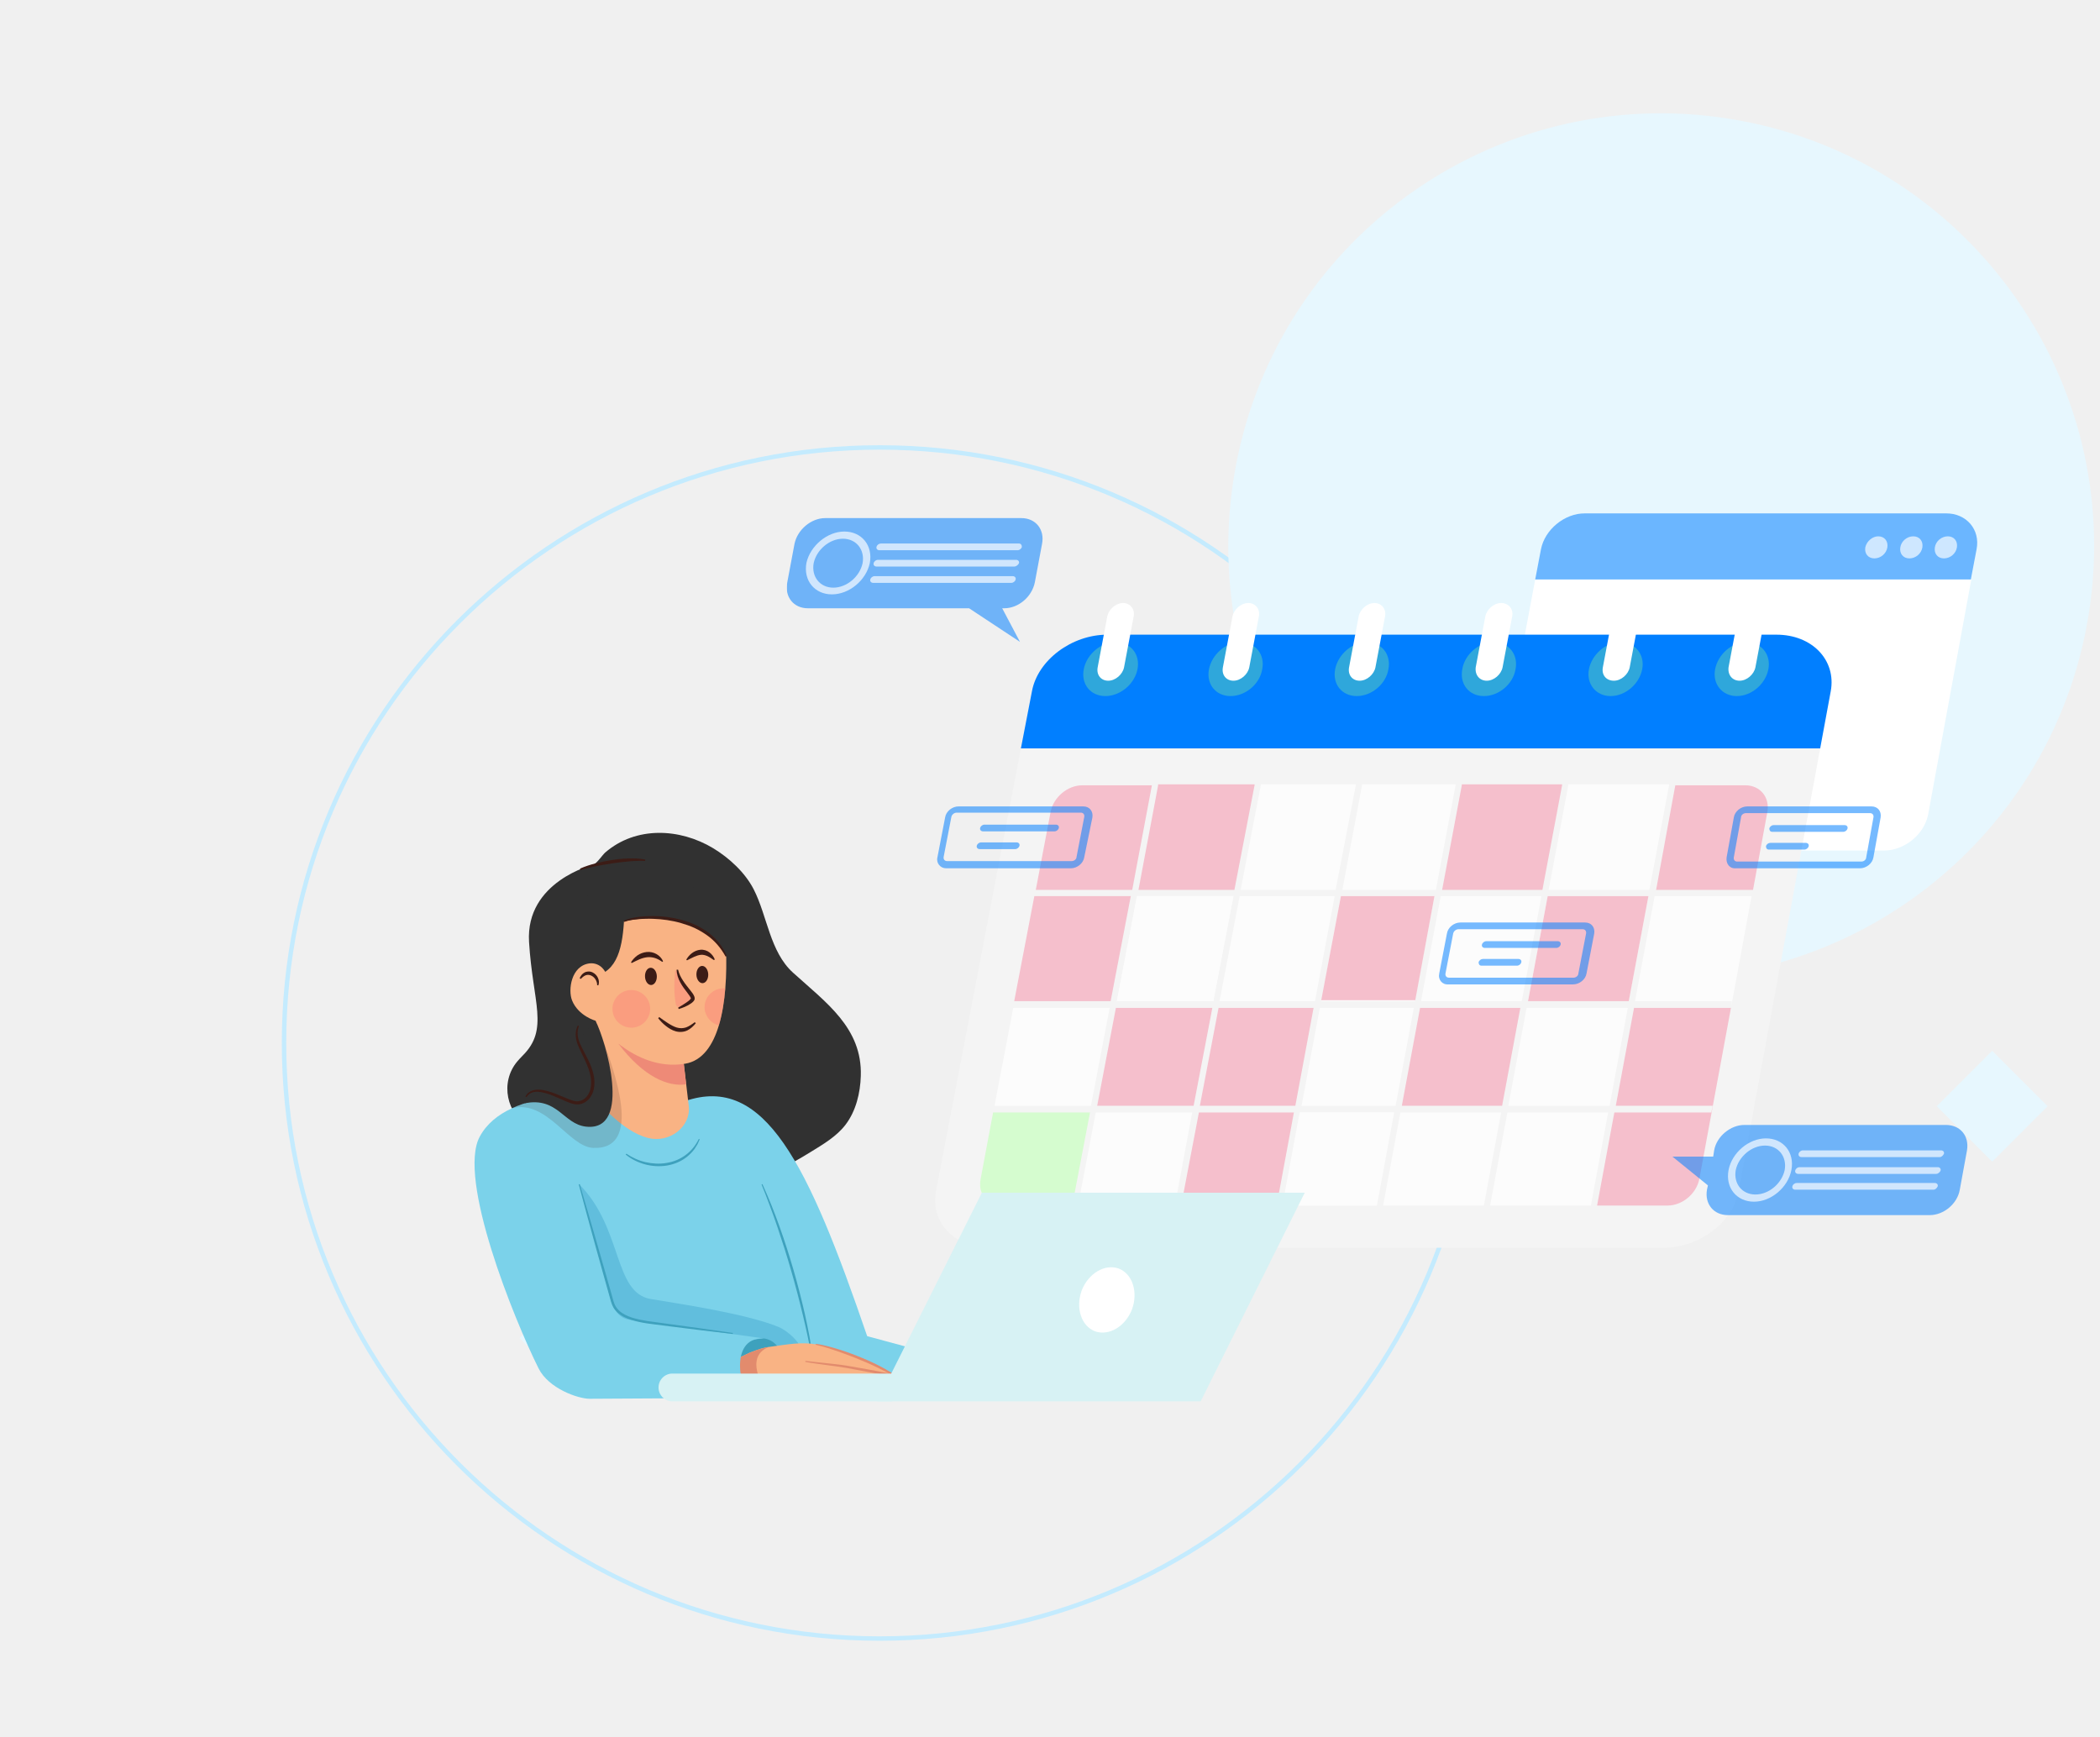
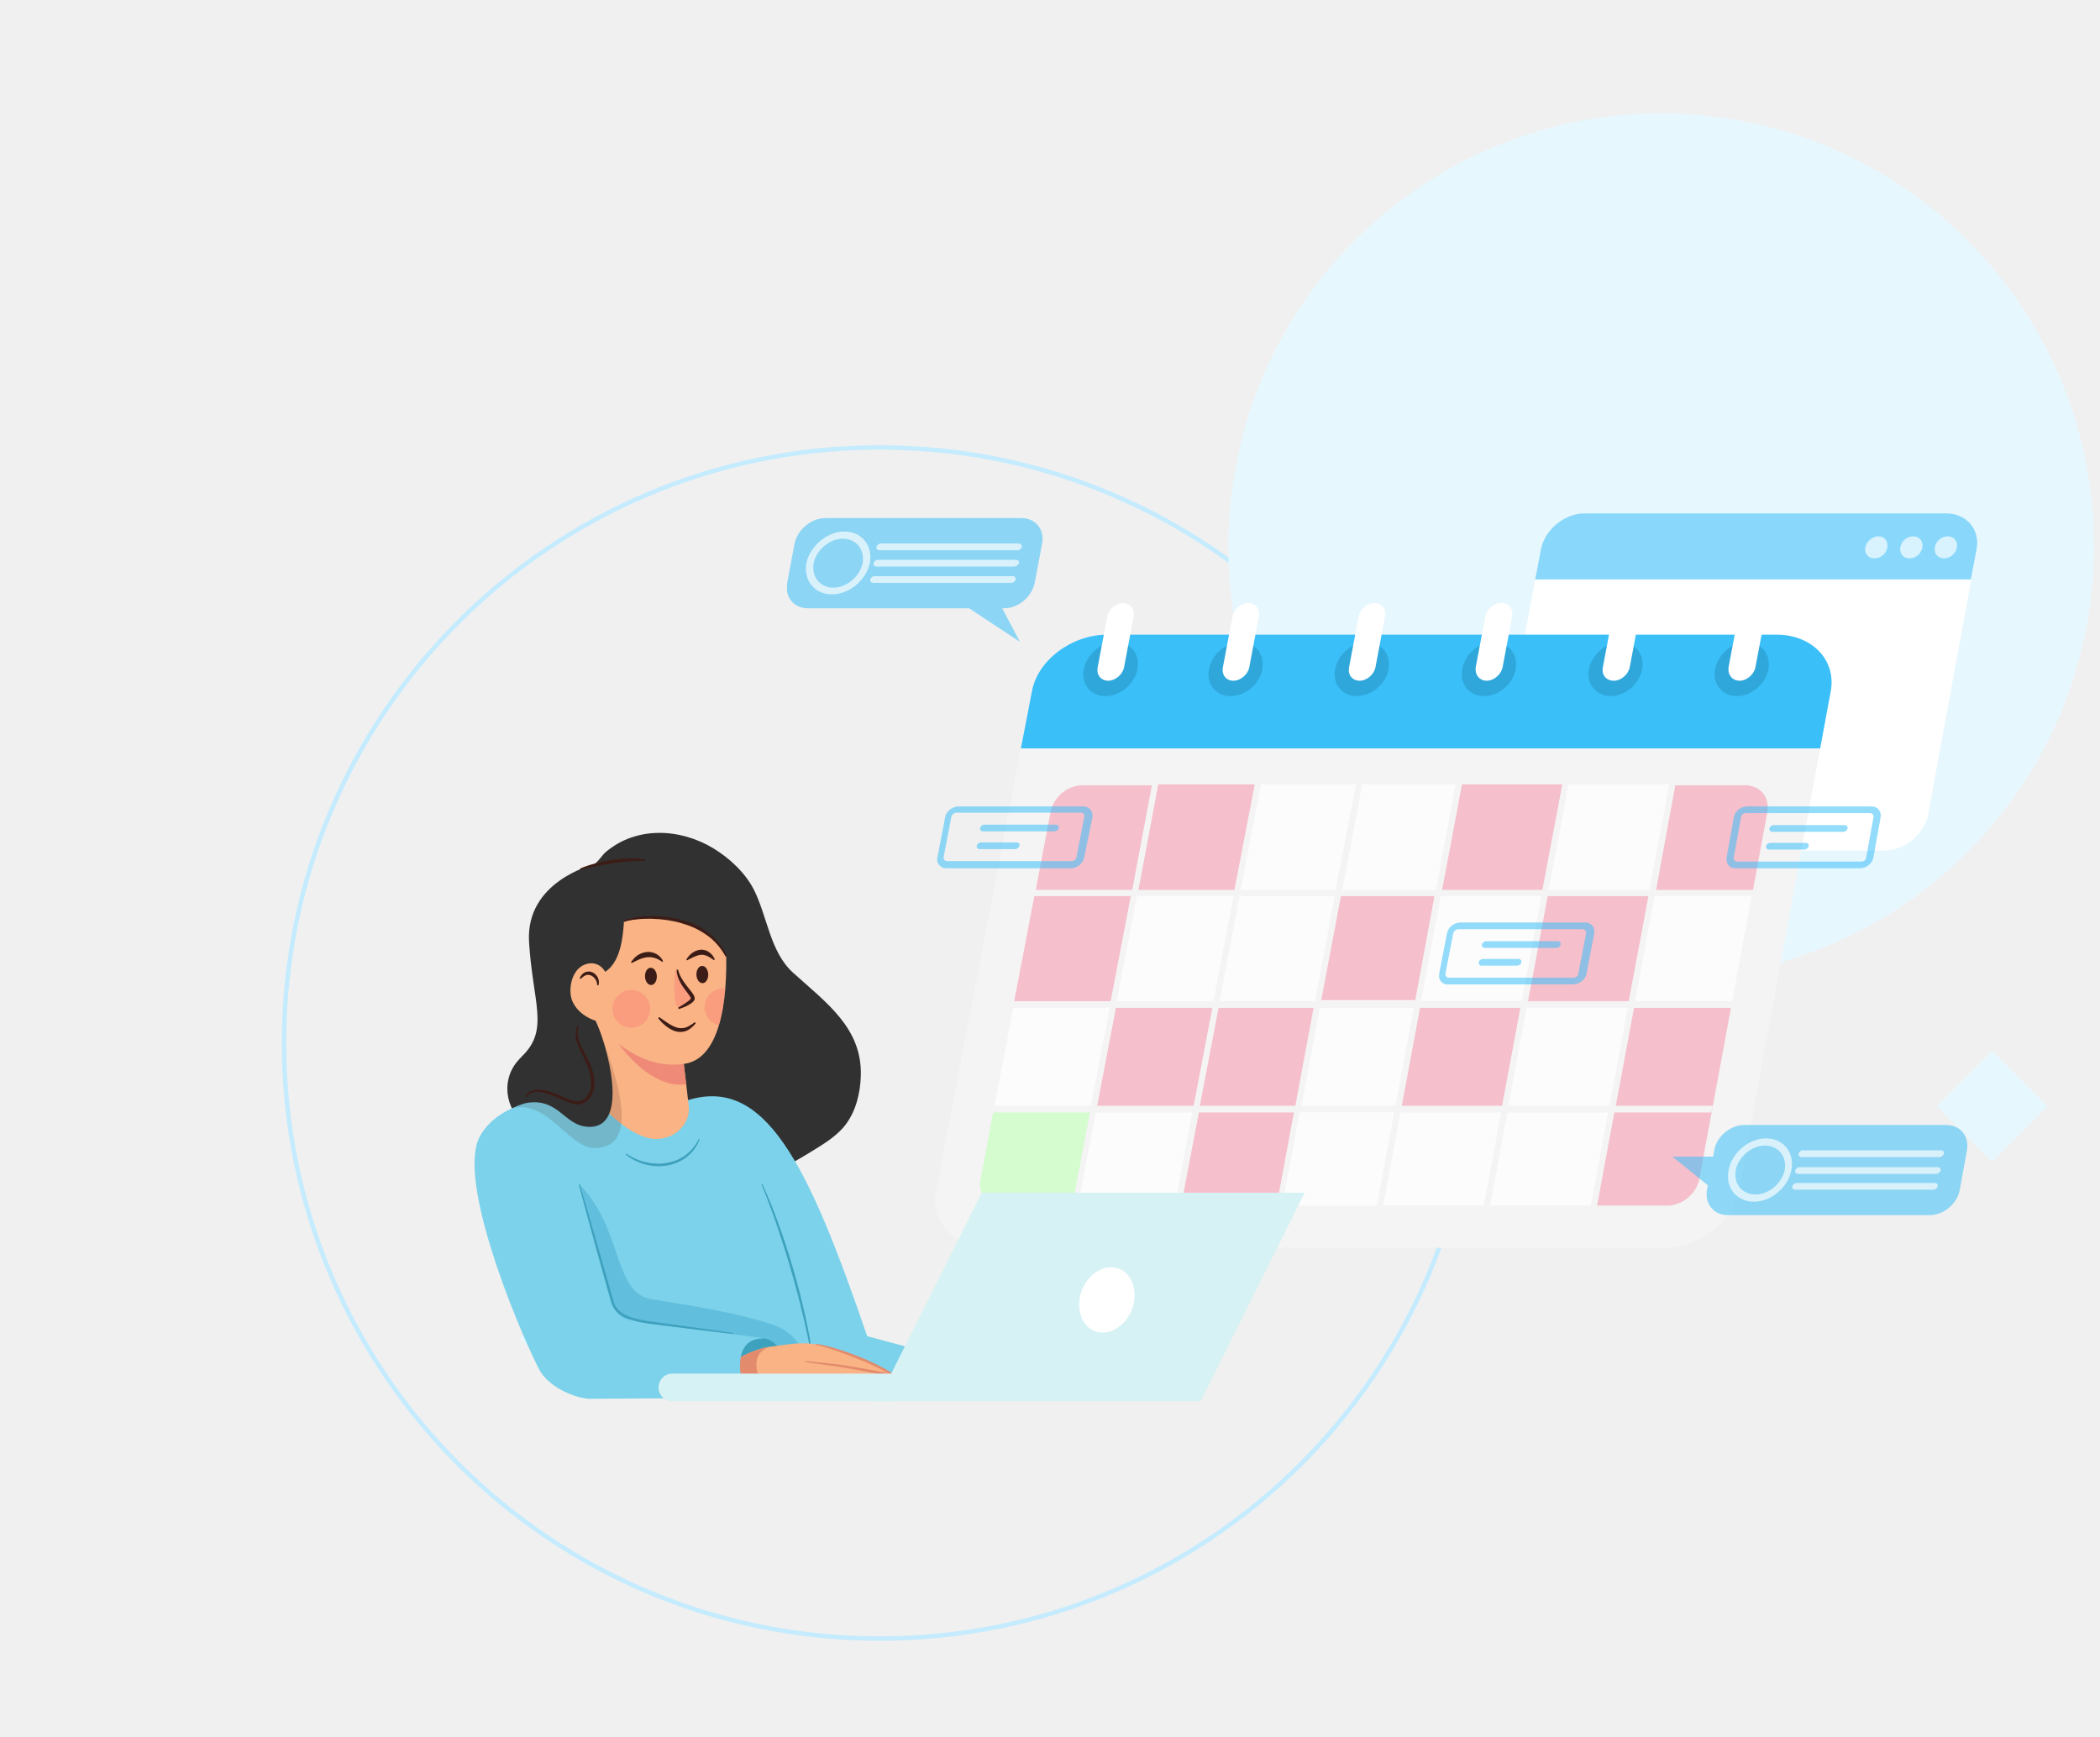
<svg xmlns="http://www.w3.org/2000/svg" width="474" height="392" viewBox="0 0 474 392" fill="none">
  <g clip-path="url(#clip0_1133_14106)">
    <path d="M198.547 369.868C272.796 369.868 332.987 309.68 332.987 235.434C332.987 161.188 272.796 101 198.547 101C124.298 101 64.108 161.188 64.108 235.434C64.108 309.68 124.298 369.868 198.547 369.868Z" stroke="#C4EBFE" stroke-miterlimit="10" />
    <path d="M471.454 138.634C479.926 85.344 443.592 35.275 390.299 26.804C337.006 18.332 286.936 54.665 278.464 107.955C269.992 161.246 306.326 211.314 359.619 219.786C412.912 228.258 462.982 191.925 471.454 138.634Z" fill="#E7F7FE" />
    <path d="M449.666 237.201L437.153 249.714L449.666 262.227L462.18 249.714L449.666 237.201Z" fill="#E7F7FE" />
    <path d="M124.547 294.774L117.291 302.03L124.547 309.286L131.803 302.03L124.547 294.774Z" fill="#E7F7FE" />
  </g>
  <g clip-path="url(#clip1_1133_14106)">
-     <path opacity="0.54" fill-rule="evenodd" clip-rule="evenodd" d="M347.819 123.989C348.685 119.549 353.125 115.867 357.781 115.867H439.213C443.869 115.867 447.01 119.549 446.143 123.989L444.844 130.811H346.519L347.819 123.989Z" fill="#017FFF" />
+     <path opacity="0.54" fill-rule="evenodd" clip-rule="evenodd" d="M347.819 123.989C348.685 119.549 353.125 115.867 357.781 115.867H439.213C443.869 115.867 447.01 119.549 446.143 123.989L444.844 130.811H346.519L347.819 123.989Z" fill="#3ABFF8" />
    <path fill-rule="evenodd" clip-rule="evenodd" d="M444.952 130.811L435.206 183.872C434.34 188.312 429.9 191.993 425.244 191.993H343.487C338.831 191.993 335.69 188.312 336.557 183.872L346.519 130.811H444.952Z" fill="white" />
    <path opacity="0.67" d="M436.723 123.556C436.506 124.964 437.372 126.046 438.78 126.046C440.188 126.046 441.487 124.964 441.704 123.556C441.92 122.148 441.054 121.065 439.646 121.065C438.239 121.065 436.939 122.148 436.723 123.556Z" fill="white" />
    <path opacity="0.67" d="M428.926 123.556C428.709 124.964 429.576 126.046 430.983 126.046C432.391 126.046 433.691 124.964 433.907 123.556C434.124 122.148 433.257 121.065 431.85 121.065C430.442 121.065 429.142 122.148 428.926 123.556Z" fill="white" />
    <path opacity="0.67" d="M421.021 123.556C420.804 124.964 421.671 126.046 423.078 126.046C424.486 126.046 425.785 124.964 426.002 123.556C426.219 122.148 425.352 121.065 423.945 121.065C422.645 121.065 421.346 122.148 421.021 123.556Z" fill="white" />
    <path d="M211.268 268.877C209.969 275.916 215.383 281.655 223.505 281.655H375.432C383.553 281.655 391.134 275.916 392.433 268.877L410.842 168.928H230.435L211.268 268.877Z" fill="#F4F4F4" />
    <g opacity="0.72">
      <path d="M252.093 225.996L256.641 202.281H278.406L273.858 225.996H252.093Z" fill="white" />
      <path d="M344.895 225.887L349.335 202.281H372.075L367.635 225.887H344.895Z" fill="white" />
      <path d="M289.452 272.126L293.35 251.118H314.574L310.676 272.126H289.452Z" fill="white" />
      <path d="M224.155 251.118L221.339 266.17C220.689 269.527 222.855 272.126 226.212 272.126H242.022L246.029 251.118H224.155Z" fill="#C9FFC0" />
      <path d="M255.233 202.281H233.467L228.919 225.996H250.685L255.233 202.281Z" fill="#F5AABD" />
      <path d="M259.998 177.266H244.296C240.939 177.266 237.799 179.974 237.149 183.222L233.792 200.873H255.558L259.998 177.266Z" fill="#F5AABD" />
      <path d="M364.711 249.602H386.586L386.261 251.118H364.387L363.737 254.584L360.488 272.126H376.407C379.763 272.126 382.904 269.419 383.553 266.17L390.7 227.512H368.826L364.711 249.602Z" fill="#F5AABD" />
      <path d="M373.483 202.281L369.043 225.996H390.917L390.809 226.97L395.573 201.09L395.357 202.281H373.483Z" fill="white" />
      <path d="M296.491 227.512H275.05L270.826 249.602H292.376L296.491 227.512Z" fill="#F5AABD" />
      <path d="M319.123 227.512H297.898L293.783 249.602H315.008L319.123 227.512Z" fill="white" />
      <path d="M298.223 225.996H319.339L323.779 202.281H302.663L298.223 225.996Z" fill="white" />
      <path d="M372.075 202.281H349.335L344.895 225.996H367.635L372.075 202.281Z" fill="#F5AABD" />
      <path d="M367.419 227.512H344.57L340.455 249.602H363.304L367.419 227.512Z" fill="white" />
      <path d="M343.162 227.512H320.53L316.415 249.602H339.047L343.162 227.512Z" fill="#F5AABD" />
      <path d="M347.927 202.281H325.187L320.747 225.996H343.487L347.927 202.281Z" fill="white" />
      <path d="M275.266 225.996H296.815L301.255 202.281H279.814L275.266 225.996Z" fill="white" />
      <path d="M372.292 200.873L376.731 177.266V177.05H353.991V177.266L349.551 200.873H372.292Z" fill="white" />
      <path d="M247.653 249.602H269.419L273.642 227.512H251.876L247.653 249.602Z" fill="#F5AABD" />
      <path d="M252.093 225.996H273.858L278.406 202.281H256.641L252.093 225.996Z" fill="white" />
      <path d="M293.458 251.118L289.56 272.126H310.784L314.683 251.118H293.458Z" fill="white" />
      <path d="M316.09 251.118L312.192 272.126H334.932L338.831 251.118H316.09Z" fill="white" />
      <path d="M270.61 251.118L266.603 272.126H288.152L292.051 251.118H270.61Z" fill="#F5AABD" />
      <path d="M348.144 200.873L352.583 177.266V177.05H329.951V177.266L325.511 200.873H348.144Z" fill="#F5AABD" />
      <path d="M247.328 251.118L243.321 272.126H265.195L269.094 251.118H247.328Z" fill="white" />
      <path d="M340.239 251.118L336.34 272.126H359.081L362.979 251.118H340.239Z" fill="white" />
      <path d="M301.472 200.873L306.02 177.266V177.05H284.579V177.266L280.031 200.873H301.472Z" fill="white" />
      <path d="M324.104 200.873L328.543 177.266V177.05H307.427V177.266L302.988 200.873H324.104Z" fill="white" />
      <path d="M278.623 200.873L283.171 177.266V177.05H261.405V177.266L256.966 200.873H278.623Z" fill="#F5AABD" />
      <path d="M393.949 177.266H378.139L373.808 200.873H395.682L398.93 183.222C399.472 179.974 397.306 177.266 393.949 177.266Z" fill="#F5AABD" />
      <path d="M250.468 227.512H228.703L224.479 249.602H246.245L250.468 227.512Z" fill="white" />
      <path d="M319.447 225.779H298.223L302.663 202.281H323.779L319.447 225.779Z" fill="#F5AABD" />
    </g>
-     <path d="M400.988 143.264H249.927C241.914 143.264 234.225 149.003 232.926 156.042L230.435 168.928H410.842L413.224 156.042C414.524 149.003 409.001 143.264 400.988 143.264Z" fill="#017FFF" />
+     <path d="M400.988 143.264H249.927C241.914 143.264 234.225 149.003 232.926 156.042L230.435 168.928H410.842L413.224 156.042C414.524 149.003 409.001 143.264 400.988 143.264Z" fill="#3ABFF8" />
    <path d="M358.647 151.061C357.998 154.418 360.272 157.125 363.52 157.125C366.877 157.125 370.018 154.418 370.667 151.061C371.317 147.704 369.043 144.997 365.794 144.997C362.546 144.888 359.297 147.704 358.647 151.061Z" fill="#2FA7DB" />
    <path d="M364.278 153.66C365.903 153.66 367.527 152.252 367.852 150.628L370.017 139.149C370.342 137.525 369.259 136.117 367.527 136.117C365.903 136.117 364.278 137.525 363.953 139.149L361.788 150.628C361.463 152.36 362.546 153.66 364.278 153.66Z" fill="white" />
    <path d="M272.884 151.061C272.234 154.418 274.4 157.125 277.757 157.125C281.114 157.125 284.362 154.418 284.904 151.061C285.553 147.704 283.388 144.997 280.031 144.997C276.782 144.888 273.533 147.704 272.884 151.061Z" fill="#2FA7DB" />
    <path d="M278.406 153.66C280.031 153.66 281.655 152.252 281.98 150.628L284.146 139.149C284.47 137.525 283.388 136.117 281.763 136.117C280.139 136.117 278.515 137.525 278.19 139.149L276.024 150.628C275.699 152.36 276.782 153.66 278.406 153.66Z" fill="white" />
    <path d="M244.621 151.061C243.971 154.418 246.137 157.125 249.494 157.125C252.851 157.125 256.099 154.418 256.749 151.061C257.399 147.704 255.233 144.997 251.876 144.997C248.519 144.888 245.271 147.704 244.621 151.061Z" fill="#2FA7DB" />
    <path d="M250.143 153.66C251.768 153.66 253.392 152.252 253.717 150.628L255.883 139.149C256.208 137.525 255.125 136.117 253.5 136.117C251.876 136.117 250.252 137.525 249.927 139.149L247.761 150.628C247.436 152.36 248.519 153.66 250.143 153.66Z" fill="white" />
    <path d="M387.127 151.061C386.477 154.418 388.751 157.125 392 157.125C395.357 157.125 398.497 154.418 399.147 151.061C399.796 147.704 397.522 144.997 394.274 144.997C390.917 144.888 387.777 147.704 387.127 151.061Z" fill="#2FA7DB" />
    <path d="M392.649 153.66C394.274 153.66 395.898 152.252 396.223 150.628L398.389 139.149C398.714 137.525 397.631 136.117 395.898 136.117C394.274 136.117 392.649 137.525 392.325 139.149L390.159 150.628C389.942 152.36 391.025 153.66 392.649 153.66Z" fill="white" />
    <path d="M330.06 151.061C329.41 154.418 331.576 157.125 334.932 157.125C338.289 157.125 341.538 154.418 342.079 151.061C342.729 147.704 340.563 144.997 337.206 144.997C333.85 144.888 330.601 147.704 330.06 151.061Z" fill="#2FA7DB" />
    <path d="M335.582 153.66C337.207 153.66 338.831 152.252 339.156 150.628L341.321 139.149C341.646 137.525 340.563 136.117 338.831 136.117C337.207 136.117 335.582 137.525 335.257 139.149L333.092 150.628C332.875 152.36 333.958 153.66 335.582 153.66Z" fill="white" />
    <path d="M301.363 151.061C300.714 154.418 302.879 157.125 306.236 157.125C309.593 157.125 312.842 154.418 313.383 151.061C314.033 147.704 311.867 144.997 308.51 144.997C305.262 144.888 302.013 147.704 301.363 151.061Z" fill="#2FA7DB" />
    <path d="M306.886 153.66C308.51 153.66 310.135 152.252 310.459 150.628L312.625 139.149C312.95 137.525 311.867 136.117 310.243 136.117C308.619 136.117 306.994 137.525 306.669 139.149L304.504 150.628C304.179 152.36 305.262 153.66 306.886 153.66Z" fill="white" />
-     <path opacity="0.54" d="M186.254 116.95H230.543C233.792 116.95 235.85 119.549 235.2 122.798L233.576 131.461C232.926 134.709 229.894 137.308 226.645 137.308H226.212L230.219 144.888L218.74 137.308H182.356C179.107 137.308 177.05 134.709 177.699 131.461L179.324 122.798C179.973 119.549 183.114 116.95 186.254 116.95Z" fill="#017FFF" />
+     <path opacity="0.54" d="M186.254 116.95H230.543C233.792 116.95 235.85 119.549 235.2 122.798L233.576 131.461C232.926 134.709 229.894 137.308 226.645 137.308H226.212L230.219 144.888L218.74 137.308H182.356C179.107 137.308 177.05 134.709 177.699 131.461L179.324 122.798C179.973 119.549 183.114 116.95 186.254 116.95Z" fill="#3ABFF8" />
    <path opacity="0.67" d="M187.77 134.168C183.872 134.168 181.273 131.027 182.031 127.021C182.897 123.231 186.687 119.982 190.585 119.982C194.484 119.982 197.083 123.123 196.325 127.129C195.458 131.027 191.668 134.168 187.77 134.168ZM190.261 121.606C187.229 121.606 184.305 124.097 183.655 127.129C183.114 130.161 185.063 132.652 188.095 132.652C191.127 132.652 194.051 130.161 194.7 127.129C195.242 124.097 193.293 121.606 190.261 121.606Z" fill="white" />
    <path opacity="0.67" d="M229.677 124.205H198.49C198.057 124.205 197.732 123.881 197.841 123.447C197.949 123.014 198.382 122.689 198.815 122.689H230.002C230.435 122.689 230.652 123.014 230.652 123.447C230.543 123.881 230.11 124.205 229.677 124.205Z" fill="white" />
    <path opacity="0.67" d="M228.919 127.887H197.841C197.408 127.887 197.083 127.562 197.191 127.129C197.299 126.696 197.732 126.371 198.166 126.371H229.352C229.786 126.371 230.11 126.696 230.002 127.129C229.786 127.562 229.352 127.887 228.919 127.887Z" fill="white" />
    <path opacity="0.67" d="M228.269 131.569H197.083C196.65 131.569 196.325 131.244 196.433 130.811C196.541 130.378 196.974 130.053 197.408 130.053H228.594C229.027 130.053 229.352 130.378 229.244 130.811C229.136 131.244 228.703 131.569 228.269 131.569Z" fill="white" />
-     <path opacity="0.54" d="M377.489 261.081L385.503 267.578L385.286 268.552C384.745 271.801 386.802 274.292 390.051 274.292H435.531C438.78 274.292 441.812 271.693 442.353 268.552L443.978 259.673C444.519 256.424 442.462 253.934 439.213 253.934H393.732C390.592 253.934 387.452 256.532 386.91 259.673L386.694 261.081H377.489Z" fill="#017FFF" />
+     <path opacity="0.54" d="M377.489 261.081L385.503 267.578L385.286 268.552C384.745 271.801 386.802 274.292 390.051 274.292H435.531C438.78 274.292 441.812 271.693 442.353 268.552L443.978 259.673C444.519 256.424 442.462 253.934 439.213 253.934H393.732C390.592 253.934 387.452 256.532 386.91 259.673L386.694 261.081H377.489Z" fill="#3ABFF8" />
    <path opacity="0.67" d="M395.898 271.259C392 271.259 389.401 268.119 390.159 264.113C390.917 260.214 394.707 256.966 398.605 256.966C402.504 256.966 405.103 260.106 404.345 264.113C403.587 268.011 399.797 271.259 395.898 271.259ZM398.389 258.59C395.357 258.59 392.433 261.08 391.783 264.113C391.242 267.145 393.191 269.635 396.223 269.635C399.255 269.635 402.179 267.145 402.829 264.113C403.37 261.08 401.421 258.59 398.389 258.59Z" fill="white" />
    <path opacity="0.67" d="M437.805 261.189H406.619C406.185 261.189 405.861 260.864 405.969 260.431C406.077 259.998 406.51 259.673 406.943 259.673H438.13C438.563 259.673 438.888 259.998 438.78 260.431C438.563 260.864 438.238 261.189 437.805 261.189Z" fill="white" />
    <path opacity="0.67" d="M437.047 264.979H405.861C405.427 264.979 405.103 264.654 405.211 264.221C405.319 263.788 405.752 263.463 406.185 263.463H437.372C437.805 263.463 438.13 263.788 438.022 264.221C437.914 264.546 437.48 264.979 437.047 264.979Z" fill="white" />
    <path opacity="0.67" d="M436.398 268.552H405.211C404.778 268.552 404.453 268.228 404.561 267.794C404.669 267.361 405.103 267.036 405.536 267.036H436.722C437.156 267.036 437.48 267.361 437.372 267.794C437.156 268.228 436.831 268.552 436.398 268.552Z" fill="white" />
    <g opacity="0.54">
-       <path d="M324.862 219.715L326.594 210.727C326.811 209.319 328.219 208.236 329.626 208.236H357.781C359.189 208.236 360.055 209.319 359.839 210.727L358.106 219.715C357.889 221.123 356.482 222.205 355.074 222.205H326.919C325.512 222.314 324.537 221.123 324.862 219.715ZM329.193 209.752C328.652 209.752 328.11 210.185 328.002 210.727L326.27 219.715C326.161 220.256 326.486 220.689 327.028 220.689H355.182C355.724 220.689 356.265 220.256 356.265 219.715L357.998 210.727C358.106 210.185 357.781 209.752 357.24 209.752H329.193Z" fill="#017FFF" />
-       <path d="M335.149 213.975H351.284C351.717 213.975 352.15 213.651 352.259 213.217C352.367 212.784 352.042 212.459 351.609 212.459H335.474C335.041 212.459 334.608 212.784 334.499 213.217C334.391 213.651 334.716 213.975 335.149 213.975Z" fill="#017FFF" />
-       <path d="M334.391 217.982H342.404C342.837 217.982 343.271 217.657 343.379 217.224C343.487 216.791 343.162 216.466 342.729 216.466H334.716C334.283 216.466 333.85 216.791 333.741 217.224C333.741 217.657 333.958 217.982 334.391 217.982Z" fill="#017FFF" />
+       <path d="M324.862 219.715L326.594 210.727C326.811 209.319 328.219 208.236 329.626 208.236H357.781C359.189 208.236 360.055 209.319 359.839 210.727L358.106 219.715C357.889 221.123 356.482 222.205 355.074 222.205H326.919C325.512 222.314 324.537 221.123 324.862 219.715ZM329.193 209.752C328.652 209.752 328.11 210.185 328.002 210.727L326.27 219.715C326.161 220.256 326.486 220.689 327.028 220.689H355.182C355.724 220.689 356.265 220.256 356.265 219.715L357.998 210.727C358.106 210.185 357.781 209.752 357.24 209.752H329.193Z" fill="#3ABFF8" />
+       <path d="M335.149 213.975H351.284C351.717 213.975 352.15 213.651 352.259 213.217C352.367 212.784 352.042 212.459 351.609 212.459H335.474C335.041 212.459 334.608 212.784 334.499 213.217C334.391 213.651 334.716 213.975 335.149 213.975Z" fill="#3ABFF8" />
+       <path d="M334.391 217.982H342.404C342.837 217.982 343.271 217.657 343.379 217.224C343.487 216.791 343.162 216.466 342.729 216.466H334.716C334.283 216.466 333.85 216.791 333.741 217.224C333.741 217.657 333.958 217.982 334.391 217.982Z" fill="#3ABFF8" />
    </g>
    <g opacity="0.54">
-       <path d="M211.593 193.509L213.326 184.521C213.542 183.114 214.95 182.031 216.358 182.031H244.513C245.92 182.031 246.787 183.114 246.57 184.521L244.729 193.509C244.513 194.917 243.105 196 241.697 196H213.542C212.243 196 211.268 194.809 211.593 193.509ZM215.925 183.438C215.383 183.438 214.842 183.872 214.734 184.413L213.001 193.401C212.893 193.942 213.218 194.376 213.759 194.376H241.914C242.455 194.376 242.997 193.942 242.997 193.401L244.729 184.413C244.837 183.872 244.513 183.438 243.971 183.438H215.925Z" fill="#017FFF" />
-       <path d="M221.881 187.662H238.015C238.449 187.662 238.882 187.337 238.99 186.904C239.098 186.471 238.773 186.146 238.34 186.146H222.205C221.772 186.146 221.339 186.471 221.231 186.904C221.123 187.337 221.447 187.662 221.881 187.662Z" fill="#017FFF" />
-       <path d="M221.122 191.668H229.136C229.569 191.668 230.002 191.344 230.11 190.91C230.219 190.477 229.894 190.152 229.461 190.152H221.447C221.014 190.152 220.581 190.477 220.473 190.91C220.364 191.344 220.689 191.668 221.122 191.668Z" fill="#017FFF" />
+       <path d="M211.593 193.509L213.326 184.521C213.542 183.114 214.95 182.031 216.358 182.031H244.513C245.92 182.031 246.787 183.114 246.57 184.521L244.729 193.509C244.513 194.917 243.105 196 241.697 196H213.542C212.243 196 211.268 194.809 211.593 193.509ZM215.925 183.438C215.383 183.438 214.842 183.872 214.734 184.413L213.001 193.401C212.893 193.942 213.218 194.376 213.759 194.376H241.914C242.455 194.376 242.997 193.942 242.997 193.401L244.729 184.413C244.837 183.872 244.513 183.438 243.971 183.438H215.925Z" fill="#3ABFF8" />
+       <path d="M221.881 187.662H238.015C238.449 187.662 238.882 187.337 238.99 186.904C239.098 186.471 238.773 186.146 238.34 186.146H222.205C221.772 186.146 221.339 186.471 221.231 186.904C221.123 187.337 221.447 187.662 221.881 187.662Z" fill="#3ABFF8" />
+       <path d="M221.122 191.668H229.136C229.569 191.668 230.002 191.344 230.11 190.91C230.219 190.477 229.894 190.152 229.461 190.152H221.447C221.014 190.152 220.581 190.477 220.473 190.91C220.364 191.344 220.689 191.668 221.122 191.668Z" fill="#3ABFF8" />
    </g>
    <g opacity="0.54">
-       <path d="M389.726 193.509L391.35 184.521C391.567 183.114 392.974 182.031 394.382 182.031H422.429C423.836 182.031 424.703 183.114 424.486 184.521L422.862 193.509C422.645 194.917 421.237 196 419.83 196H391.783C390.376 196.108 389.509 194.917 389.726 193.509ZM394.057 183.547C393.516 183.547 392.974 183.98 392.974 184.521L391.35 193.509C391.242 194.051 391.567 194.484 392.108 194.484H420.155C420.696 194.484 421.237 194.051 421.237 193.509L422.862 184.521C422.97 183.98 422.645 183.547 422.104 183.547H394.057Z" fill="#017FFF" />
-       <path d="M400.013 187.77H416.04C416.473 187.77 416.906 187.445 417.014 187.012C417.123 186.579 416.798 186.254 416.365 186.254H400.338C399.905 186.254 399.472 186.579 399.363 187.012C399.363 187.445 399.58 187.77 400.013 187.77Z" fill="#017FFF" />
-       <path d="M399.255 191.777H407.268C407.701 191.777 408.135 191.452 408.243 191.019C408.351 190.585 408.026 190.26 407.593 190.26H399.58C399.147 190.26 398.714 190.585 398.605 191.019C398.605 191.452 398.822 191.777 399.255 191.777Z" fill="#017FFF" />
+       <path d="M389.726 193.509L391.35 184.521C391.567 183.114 392.974 182.031 394.382 182.031H422.429C423.836 182.031 424.703 183.114 424.486 184.521L422.862 193.509C422.645 194.917 421.237 196 419.83 196H391.783C390.376 196.108 389.509 194.917 389.726 193.509ZM394.057 183.547C393.516 183.547 392.974 183.98 392.974 184.521L391.35 193.509C391.242 194.051 391.567 194.484 392.108 194.484H420.155C420.696 194.484 421.237 194.051 421.237 193.509L422.862 184.521C422.97 183.98 422.645 183.547 422.104 183.547H394.057Z" fill="#3ABFF8" />
+       <path d="M400.013 187.77H416.04C416.473 187.77 416.906 187.445 417.014 187.012C417.123 186.579 416.798 186.254 416.365 186.254H400.338C399.905 186.254 399.472 186.579 399.363 187.012C399.363 187.445 399.58 187.77 400.013 187.77Z" fill="#3ABFF8" />
+       <path d="M399.255 191.777H407.268C407.701 191.777 408.135 191.452 408.243 191.019C408.351 190.585 408.026 190.26 407.593 190.26H399.58C399.147 190.26 398.714 190.585 398.605 191.019C398.605 191.452 398.822 191.777 399.255 191.777Z" fill="#3ABFF8" />
    </g>
  </g>
  <g clip-path="url(#clip2_1133_14106)">
    <path d="M208.648 305.089C216.798 307.178 228 309.045 224.421 316L204.109 315.984L208.648 305.089Z" fill="#E28B6D" />
    <path d="M119.652 254.472C114.283 251.553 112.813 244.327 116.728 239.637C117.111 239.19 117.527 238.728 117.99 238.265C123.983 232.299 120.244 226.349 119.413 212.63C118.582 198.927 133.875 195.194 133.907 195.178C134.626 195.003 136.016 192.945 136.608 192.435C143.511 186.469 153.403 186.915 160.962 191.462C164.558 193.631 168.185 196.949 170.135 200.778C173.219 206.839 173.778 214.831 178.988 219.553C186.403 226.285 194.633 231.996 194.297 242.843C194.185 246.704 193.211 250.772 190.861 253.866C188.816 256.562 185.684 258.365 182.871 260.104C178.285 262.943 173.443 265.432 168.329 267.123C163.375 268.75 158.357 270.217 153.339 271.605C152.86 271.733 152.396 271.86 151.917 272.004L119.652 254.472Z" fill="#313131" />
    <path d="M154.618 248.554C172.58 242.397 182.328 262.464 195.735 301.611L208.632 305.089L207.13 314.405L202.415 315.378L163.966 315.537L154.618 248.554Z" fill="#7BD2EA" />
    <path d="M129.321 245.635L169.48 255.669L186.355 306.126L129.992 307.848L126.268 270.536L129.321 245.635Z" fill="#7BD2EA" />
    <path opacity="0.3" d="M130.743 267.33C140.603 277.252 138.429 291.769 146.851 293.22C152.428 294.177 168.281 296.442 175.856 299.585C177.39 300.223 181.609 303.35 180.954 306.141C180.538 307.928 174.897 306.492 174.897 306.492L132.756 302.265L123.839 281.655L130.743 267.33Z" fill="#2490BE" />
    <path d="M165.405 303.669C165.692 303.222 171.733 302.026 172.42 302.122C174.673 302.425 175.888 304.179 176.431 305.535L167.498 310.241L165.405 303.669Z" fill="#3EA1BD" />
    <path d="M172.084 267.282L173.123 269.643C173.459 270.425 173.778 271.222 174.114 272.02C174.753 273.615 175.36 275.226 175.936 276.837C177.102 280.076 178.141 283.346 179.1 286.648C180.059 289.95 180.906 293.284 181.673 296.634C182.04 298.309 182.392 300 182.711 301.691C183.015 303.382 183.287 305.089 183.51 306.779L183.287 306.811C182.999 305.12 182.679 303.445 182.328 301.771C181.976 300.096 181.593 298.421 181.193 296.762C180.394 293.428 179.531 290.109 178.572 286.823C177.63 283.521 176.591 280.267 175.488 277.013C174.945 275.386 174.354 273.775 173.762 272.179C173.459 271.382 173.171 270.568 172.851 269.771L171.893 267.378L172.084 267.282Z" fill="#3EA1BD" />
    <path d="M204.189 312.187C204.189 312.187 202.495 314.181 197.174 312.235C194.665 312.522 189.983 312.299 181.097 310.863C181.097 310.863 184.326 313.113 191.629 313.495C191.629 313.495 191.325 315.649 187.474 315.537C182.839 315.426 182.312 315.138 178.093 315.314C177.23 315.346 175.36 315.314 173.315 315.25C169.767 315.138 165.74 314.947 165.74 314.947L162.224 308.678L169.24 305.328C171.397 304.482 172.468 304.195 173.523 304.052C178.061 303.414 180.922 302.903 184.166 303.462C187.745 304.068 198.756 307.721 204.189 312.187Z" fill="#F9B384" />
    <path d="M173.491 315.154L173.299 315.266C169.751 315.154 165.724 314.963 165.724 314.963L162.208 308.694L169.224 305.344C171.381 304.498 172.452 304.211 173.507 304.068C170.918 305.089 168.808 307.848 173.491 315.154Z" fill="#E28B6D" />
    <path d="M145.876 248.49C136.752 246.624 114.507 245.077 108.29 256.562C103.176 266.022 115.993 297.719 121.554 308.869C123.839 313.463 130.487 315.729 133.06 315.745L169.735 315.537C167.274 314.963 164.11 301.755 172.404 302.122L142.025 297.894C140.843 297.735 139.788 297.065 139.133 296.076C138.701 295.406 138.19 294.576 137.918 293.619L129.305 262.098L145.876 248.49Z" fill="#7BD2EA" />
    <path d="M184.15 303.334C185.987 303.605 187.761 304.116 189.519 304.658C191.277 305.216 193.003 305.854 194.713 306.572C196.423 307.274 198.085 308.072 199.699 308.965C201.313 309.874 202.879 310.879 204.253 312.108L204.109 312.267C203.374 311.725 202.623 311.214 201.84 310.752C201.057 310.273 200.258 309.827 199.459 309.412C197.845 308.566 196.183 307.801 194.489 307.115C192.811 306.381 191.101 305.759 189.375 305.137C188.512 304.833 187.649 304.546 186.77 304.275C185.892 304.004 185.013 303.749 184.134 303.557L184.15 303.334Z" fill="#E28B6D" />
    <path d="M183.446 311.836L185.38 312.395C186.019 312.57 186.675 312.714 187.314 312.841C187.969 312.969 188.624 313.081 189.279 313.176C189.935 313.256 190.606 313.336 191.261 313.4L191.485 313.416L191.501 313.607C191.533 313.862 191.501 314.086 191.421 314.325C191.357 314.548 191.213 314.772 191.037 314.931C190.845 315.091 190.622 315.186 190.414 315.234C190.302 315.266 190.19 315.266 190.078 315.282L189.759 315.266V315.027L190.046 314.979C190.142 314.947 190.238 314.931 190.318 314.899C190.494 314.835 190.638 314.74 190.75 314.612C190.861 314.484 190.941 314.341 190.973 314.181C191.005 314.022 191.005 313.83 190.989 313.671L191.229 313.878C189.871 313.846 188.512 313.687 187.186 313.384C186.515 313.224 185.876 313.033 185.236 312.81C184.597 312.586 183.974 312.315 183.367 312.044L183.446 311.836Z" fill="#313131" />
    <path d="M181.801 307.194C183.351 307.386 184.917 307.545 186.483 307.705C188.049 307.88 189.599 308.024 191.165 308.279C192.715 308.534 194.265 308.805 195.799 309.093C197.35 309.38 198.884 309.651 200.434 309.97L200.801 310.05L200.642 310.385C200.546 310.608 200.45 310.943 200.242 311.214C200.162 311.358 200.018 311.47 199.906 311.597C199.779 311.693 199.635 311.804 199.507 311.884C198.948 312.219 198.34 312.331 197.749 312.443C196.551 312.634 195.368 312.634 194.185 312.586C193.594 312.57 193.003 312.538 192.428 312.49C191.836 312.443 191.261 312.411 190.67 312.331C189.503 312.203 188.337 312.044 187.186 311.868L187.218 311.629C188.384 311.725 189.551 311.852 190.718 311.916C191.293 311.964 191.884 311.996 192.46 312.028C193.035 312.06 193.626 312.076 194.201 312.076C195.368 312.076 196.535 312.06 197.653 311.868C198.196 311.757 198.772 311.645 199.219 311.374C199.331 311.31 199.427 311.23 199.523 311.15C199.603 311.055 199.699 310.975 199.763 310.863C199.906 310.656 199.97 310.417 200.114 310.114L200.322 310.528C197.238 309.954 194.169 309.332 191.085 308.79C189.551 308.518 188.001 308.327 186.435 308.12C184.885 307.896 183.319 307.705 181.769 307.418L181.801 307.194Z" fill="#E28B6D" />
    <path d="M141.386 260.423C142.712 261.316 144.182 261.986 145.733 262.337C147.283 262.688 148.881 262.784 150.431 262.512C151.981 262.273 153.483 261.667 154.746 260.726C156.024 259.8 157.031 258.524 157.734 257.089L157.942 257.184C157.782 257.551 157.606 257.934 157.43 258.301C157.223 258.652 156.999 259.003 156.775 259.354C156.535 259.689 156.248 259.992 155.976 260.295C155.688 260.598 155.369 260.853 155.049 261.14C153.739 262.177 152.157 262.831 150.511 263.103C148.865 263.358 147.171 263.262 145.589 262.831C143.991 262.401 142.489 261.651 141.226 260.614L141.386 260.423Z" fill="#3EA1BD" />
    <path d="M130.855 267.298L132.852 274.094L134.818 280.889L136.767 287.701L137.742 291.115L138.222 292.822C138.382 293.396 138.525 293.97 138.749 294.465C139.197 295.486 140.075 296.251 141.082 296.778C142.105 297.304 143.224 297.623 144.374 297.878C145.525 298.118 146.675 298.293 147.858 298.437L151.374 298.915L158.405 299.888L165.421 300.893L165.389 301.117L158.341 300.287L151.294 299.41L147.778 298.963C146.611 298.82 145.429 298.66 144.262 298.405C143.096 298.15 141.929 297.83 140.827 297.272C139.756 296.714 138.717 295.868 138.238 294.688C138.158 294.544 138.11 294.401 138.062 294.257C138.014 294.114 137.95 293.954 137.918 293.827L137.678 292.981L137.199 291.274L136.24 287.86L134.338 281.033L132.469 274.205L130.631 267.362L130.855 267.298Z" fill="#3EA1BD" />
    <path d="M153.659 234.229L155.465 249.687C155.992 254.281 151.15 258.141 146.228 256.865C143.415 256.132 140.475 254.185 137.439 251.266C136.815 250.66 136.432 249.894 136.352 249.065L134.434 230.433L153.659 234.229Z" fill="#F9B384" />
    <path d="M153.899 236.335L154.873 244.758C150.894 245.38 145.285 243.147 139.596 235.617L153.899 236.335Z" fill="#EE8A77" />
    <path d="M163.711 223.111C163.487 225.918 163.039 228.837 162.256 231.469C160.93 235.888 158.597 239.461 154.634 240.116C142.904 242.062 134.418 230.433 134.418 230.433L133.06 214.624L140.123 202.421L155.944 201.958L163.663 211.067C163.679 211.067 164.238 216.762 163.711 223.111Z" fill="#F9B384" />
    <path d="M132.676 220.622C138.957 220.159 140.411 214.847 140.843 207.972C140.843 207.972 157.862 203.761 163.918 215.852L168.505 216.347L154.618 197.954L133.044 200.522L128.825 214.496L132.676 220.622Z" fill="#313131" />
    <path d="M136.016 218.564C135.281 217.751 134.179 217.336 133.076 217.464C128.905 217.974 128.17 223.494 129.129 225.839C130.551 229.348 134.434 230.417 134.434 230.417L137.758 226.907C138.014 223.27 137.598 220.319 136.016 218.564Z" fill="#F9B384" />
    <path opacity="0.15" d="M136.08 234.676C138.382 241.184 145.429 259.577 133.907 259.115C128.346 258.891 123.472 248.124 115.545 250.166C116.424 249.751 117.399 249.368 118.502 249.017L136.08 234.676Z" fill="#3C1C16" />
    <path d="M134.418 230.433C136.64 234.644 142.872 255.509 132.261 254.313C127.147 253.739 125.901 247.597 118.486 249.033L134.418 230.433Z" fill="#313131" />
    <path d="M134.786 222.393C134.802 221.898 134.642 221.452 134.402 221.069C134.163 220.686 133.811 220.383 133.428 220.207C133.044 220.032 132.613 220 132.213 220.144C131.814 220.287 131.446 220.606 131.094 220.973L130.839 220.814C131.046 220.319 131.382 219.809 131.941 219.521C132.085 219.458 132.213 219.378 132.373 219.362C132.533 219.33 132.677 219.298 132.836 219.298H133.076L133.3 219.346C133.46 219.378 133.603 219.426 133.731 219.49C134.291 219.745 134.722 220.207 134.962 220.734C135.217 221.26 135.265 221.898 135.058 222.425L134.786 222.393Z" fill="#3C1C16" />
    <path d="M157.191 220.032C157.223 221.101 157.862 221.962 158.597 221.93C159.332 221.898 159.891 221.005 159.859 219.936C159.827 218.867 159.188 218.006 158.453 218.038C157.718 218.07 157.159 218.963 157.191 220.032Z" fill="#3C1C16" />
    <path d="M145.589 220.447C145.621 221.515 146.26 222.377 146.995 222.345C147.73 222.313 148.289 221.42 148.257 220.351C148.226 219.282 147.586 218.421 146.851 218.453C146.116 218.468 145.541 219.362 145.589 220.447Z" fill="#3C1C16" />
    <path d="M157.047 230.975C156.535 231.613 155.928 232.203 155.129 232.602C154.33 232.985 153.339 233.033 152.508 232.794C151.661 232.554 150.926 232.092 150.287 231.581C149.632 231.071 149.073 230.48 148.561 229.842L148.801 229.587C149.456 230.05 150.079 230.528 150.75 230.943C151.406 231.358 152.077 231.741 152.764 231.948C153.467 232.155 154.17 232.139 154.857 231.916C155.545 231.661 156.184 231.214 156.823 230.736L157.047 230.975Z" fill="#3C1C16" />
    <path d="M161.122 216.714C160.61 216.363 160.115 216.012 159.636 215.804C159.14 215.597 158.661 215.485 158.181 215.533C157.686 215.581 157.191 215.757 156.679 215.98C156.152 216.203 155.64 216.506 155.065 216.778L154.905 216.618C155.225 216.06 155.64 215.549 156.184 215.15C156.711 214.752 157.366 214.449 158.117 214.385C158.853 214.321 159.62 214.576 160.163 215.007C160.722 215.438 161.106 215.98 161.346 216.586L161.122 216.714Z" fill="#3C1C16" />
    <path d="M149.488 217.128C148.929 216.73 148.385 216.427 147.81 216.251C147.235 216.076 146.659 216.012 146.084 216.076C145.509 216.139 144.933 216.299 144.358 216.538C143.783 216.777 143.208 217.081 142.584 217.384L142.425 217.224C142.792 216.618 143.288 216.092 143.879 215.661C144.486 215.246 145.205 214.975 145.972 214.895C146.739 214.815 147.538 214.991 148.194 215.374C148.849 215.757 149.376 216.315 149.664 216.985L149.488 217.128Z" fill="#3C1C16" />
    <path opacity="0.5" d="M138.238 227.88C138.318 230.225 140.299 232.06 142.648 231.98C144.997 231.9 146.835 229.922 146.755 227.577C146.675 225.232 144.694 223.398 142.345 223.477C139.996 223.557 138.158 225.535 138.238 227.88Z" fill="#FC8879" />
    <path opacity="0.5" d="M163.711 223.11C163.487 225.918 163.039 228.837 162.256 231.469C160.467 231.023 159.108 229.427 159.028 227.497C158.948 225.152 160.786 223.19 163.135 223.094C163.327 223.079 163.519 223.094 163.711 223.11Z" fill="#FC8879" />
    <path opacity="0.5" d="M152.38 219.202C152.396 218.995 152.684 218.979 152.732 219.17C153.691 222.265 156.775 224.53 156.28 225.439C155.928 226.078 154.618 226.811 153.707 227.258C153.227 227.497 152.636 227.21 152.54 226.684C152.109 224.371 152.141 221.834 152.38 219.202Z" fill="#FC8879" />
    <path d="M153.052 218.883C153.259 219.793 153.675 220.622 154.186 221.388C154.698 222.169 155.289 222.887 155.88 223.637C156.024 223.828 156.184 224.02 156.328 224.227C156.471 224.435 156.615 224.658 156.727 224.961C156.775 225.105 156.823 225.296 156.791 225.535C156.727 225.807 156.615 225.902 156.519 226.03C156.328 226.253 156.12 226.413 155.896 226.556C155.049 227.131 154.138 227.482 153.195 227.769L153.068 227.45C153.483 227.21 153.899 226.971 154.282 226.716C154.682 226.461 155.081 226.205 155.417 225.934C155.593 225.791 155.752 225.647 155.864 225.503C155.912 225.44 155.96 225.344 155.944 225.376C155.944 225.376 155.944 225.328 155.912 225.248C155.784 224.929 155.465 224.546 155.193 224.163C154.618 223.414 154.01 222.632 153.547 221.755C153.068 220.893 152.748 219.904 152.716 218.899L153.052 218.883Z" fill="#3C1C16" />
    <path d="M130.695 231.597C130.423 232.187 130.343 232.841 130.375 233.495C130.423 234.149 130.583 234.788 130.839 235.394C131.35 236.606 132.037 237.787 132.645 239.015C133.252 240.227 133.795 241.535 134.051 242.923C134.163 243.625 134.211 244.327 134.147 245.045C134.099 245.396 134.067 245.747 133.971 246.114C133.875 246.464 133.747 246.815 133.571 247.134C133.236 247.789 132.74 248.379 132.101 248.778C131.462 249.192 130.679 249.368 129.928 249.288C129.161 249.192 128.522 248.921 127.882 248.666C127.243 248.395 126.636 248.124 126.013 247.852C124.782 247.31 123.536 246.784 122.241 246.544C121.602 246.417 120.947 246.385 120.324 246.544C120.02 246.624 119.732 246.768 119.477 246.959C119.221 247.15 119.013 247.39 118.837 247.661L118.582 247.517C118.757 247.214 118.965 246.911 119.253 246.672C119.54 246.433 119.86 246.257 120.212 246.145C120.915 245.922 121.634 245.938 122.337 246.018C123.727 246.225 125.022 246.736 126.284 247.246L128.154 248.028C128.777 248.267 129.4 248.522 129.992 248.586C130.599 248.634 131.19 248.49 131.702 248.171C132.213 247.852 132.613 247.358 132.9 246.815C133.06 246.544 133.156 246.241 133.236 245.954C133.316 245.651 133.348 245.332 133.396 245.013C133.444 244.375 133.428 243.721 133.316 243.083C133.108 241.791 132.597 240.562 132.037 239.334C131.478 238.106 130.823 236.925 130.327 235.617C130.104 234.963 129.96 234.261 129.944 233.559C129.928 232.857 130.072 232.139 130.407 231.517L130.695 231.597Z" fill="#3C1C16" />
    <path d="M130.919 196.072C132.069 195.561 133.268 195.178 134.482 194.875C135.697 194.556 136.927 194.317 138.158 194.126C139.388 193.934 140.651 193.807 141.897 193.775C142.52 193.759 143.16 193.759 143.783 193.791C144.406 193.838 145.045 193.902 145.653 194.03L145.605 194.333C144.981 194.317 144.374 194.285 143.767 194.333C143.16 194.349 142.536 194.381 141.929 194.445C140.699 194.556 139.484 194.7 138.27 194.875C137.055 195.051 135.841 195.274 134.626 195.513C134.019 195.625 133.412 195.769 132.82 195.912C132.213 196.04 131.622 196.215 131.03 196.375L130.919 196.072Z" fill="#3C1C16" />
    <path d="M140.779 207.844C141.29 207.573 141.833 207.414 142.377 207.286C142.92 207.158 143.463 207.047 144.023 206.983C145.125 206.839 146.244 206.776 147.347 206.776C149.568 206.776 151.789 207.079 153.946 207.669C156.088 208.275 158.181 209.216 159.955 210.572C160.834 211.258 161.665 212.04 162.352 212.917C163.039 213.811 163.615 214.768 164.046 215.789L163.775 215.916C162.736 214.018 161.314 212.327 159.556 211.099C158.677 210.477 157.75 209.934 156.775 209.472C155.8 209.025 154.777 208.674 153.739 208.371C151.661 207.765 149.504 207.478 147.331 207.398C146.244 207.35 145.157 207.382 144.071 207.478C143 207.573 141.897 207.717 140.906 208.1L140.779 207.844Z" fill="#3C1C16" />
  </g>
  <path d="M271.003 316.334H198.018L221.624 269.229H294.502L271.003 316.334Z" fill="#D7F2F4" />
  <path d="M200.833 316.334H151.779C150.046 316.334 148.639 314.926 148.639 313.193C148.639 311.461 150.046 310.053 151.779 310.053H200.725C202.457 310.053 203.865 311.461 203.865 313.193C203.973 314.818 202.566 316.334 200.833 316.334Z" fill="#D7F2F4" />
  <path d="M255.518 295.543C254.002 299.441 250.32 301.607 247.18 300.524C244.04 299.333 242.74 295.218 244.148 291.319C245.664 287.421 249.346 285.255 252.486 286.338C255.626 287.529 256.926 291.644 255.518 295.543Z" fill="white" />
  <defs>
    <clipPath id="clip0_1133_14106">
      <rect width="473.215" height="392" fill="white" />
    </clipPath>
    <clipPath id="clip1_1133_14106">
      <rect width="268.769" height="165.788" fill="white" transform="translate(177.591 115.867)" />
    </clipPath>
    <clipPath id="clip2_1133_14106">
      <rect width="118" height="128" fill="white" transform="translate(107.108 188)" />
    </clipPath>
  </defs>
</svg>
